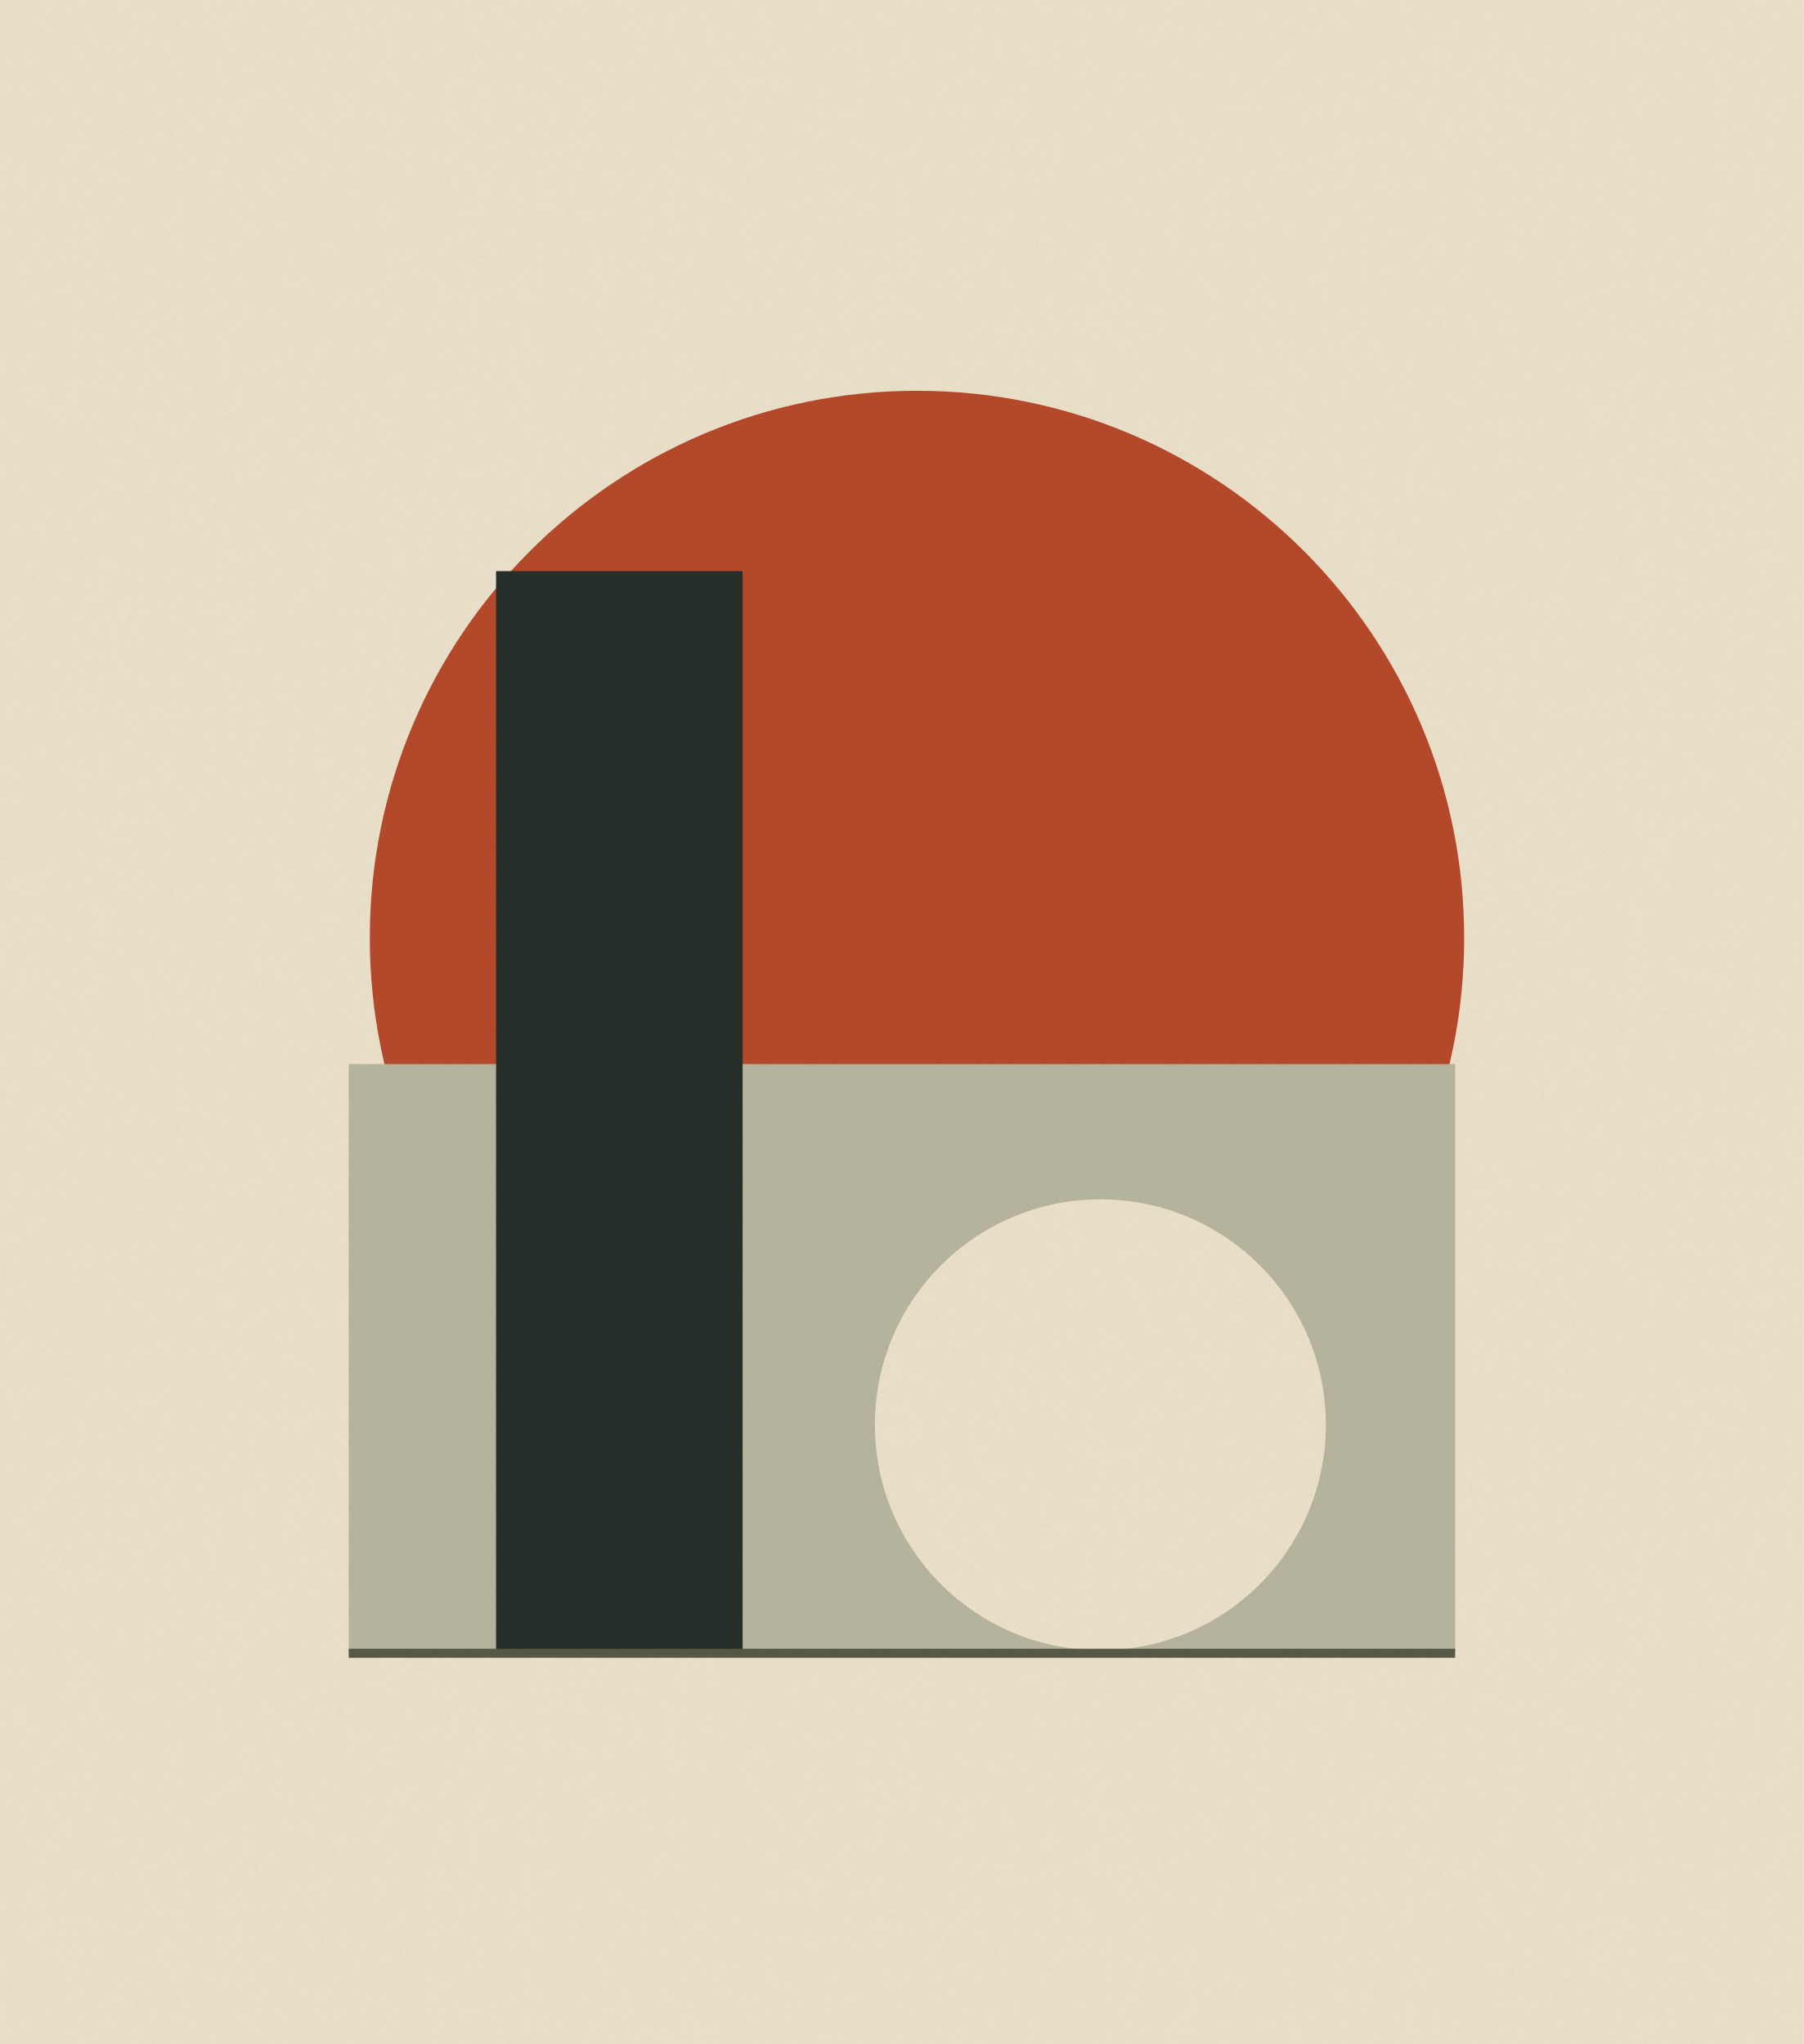
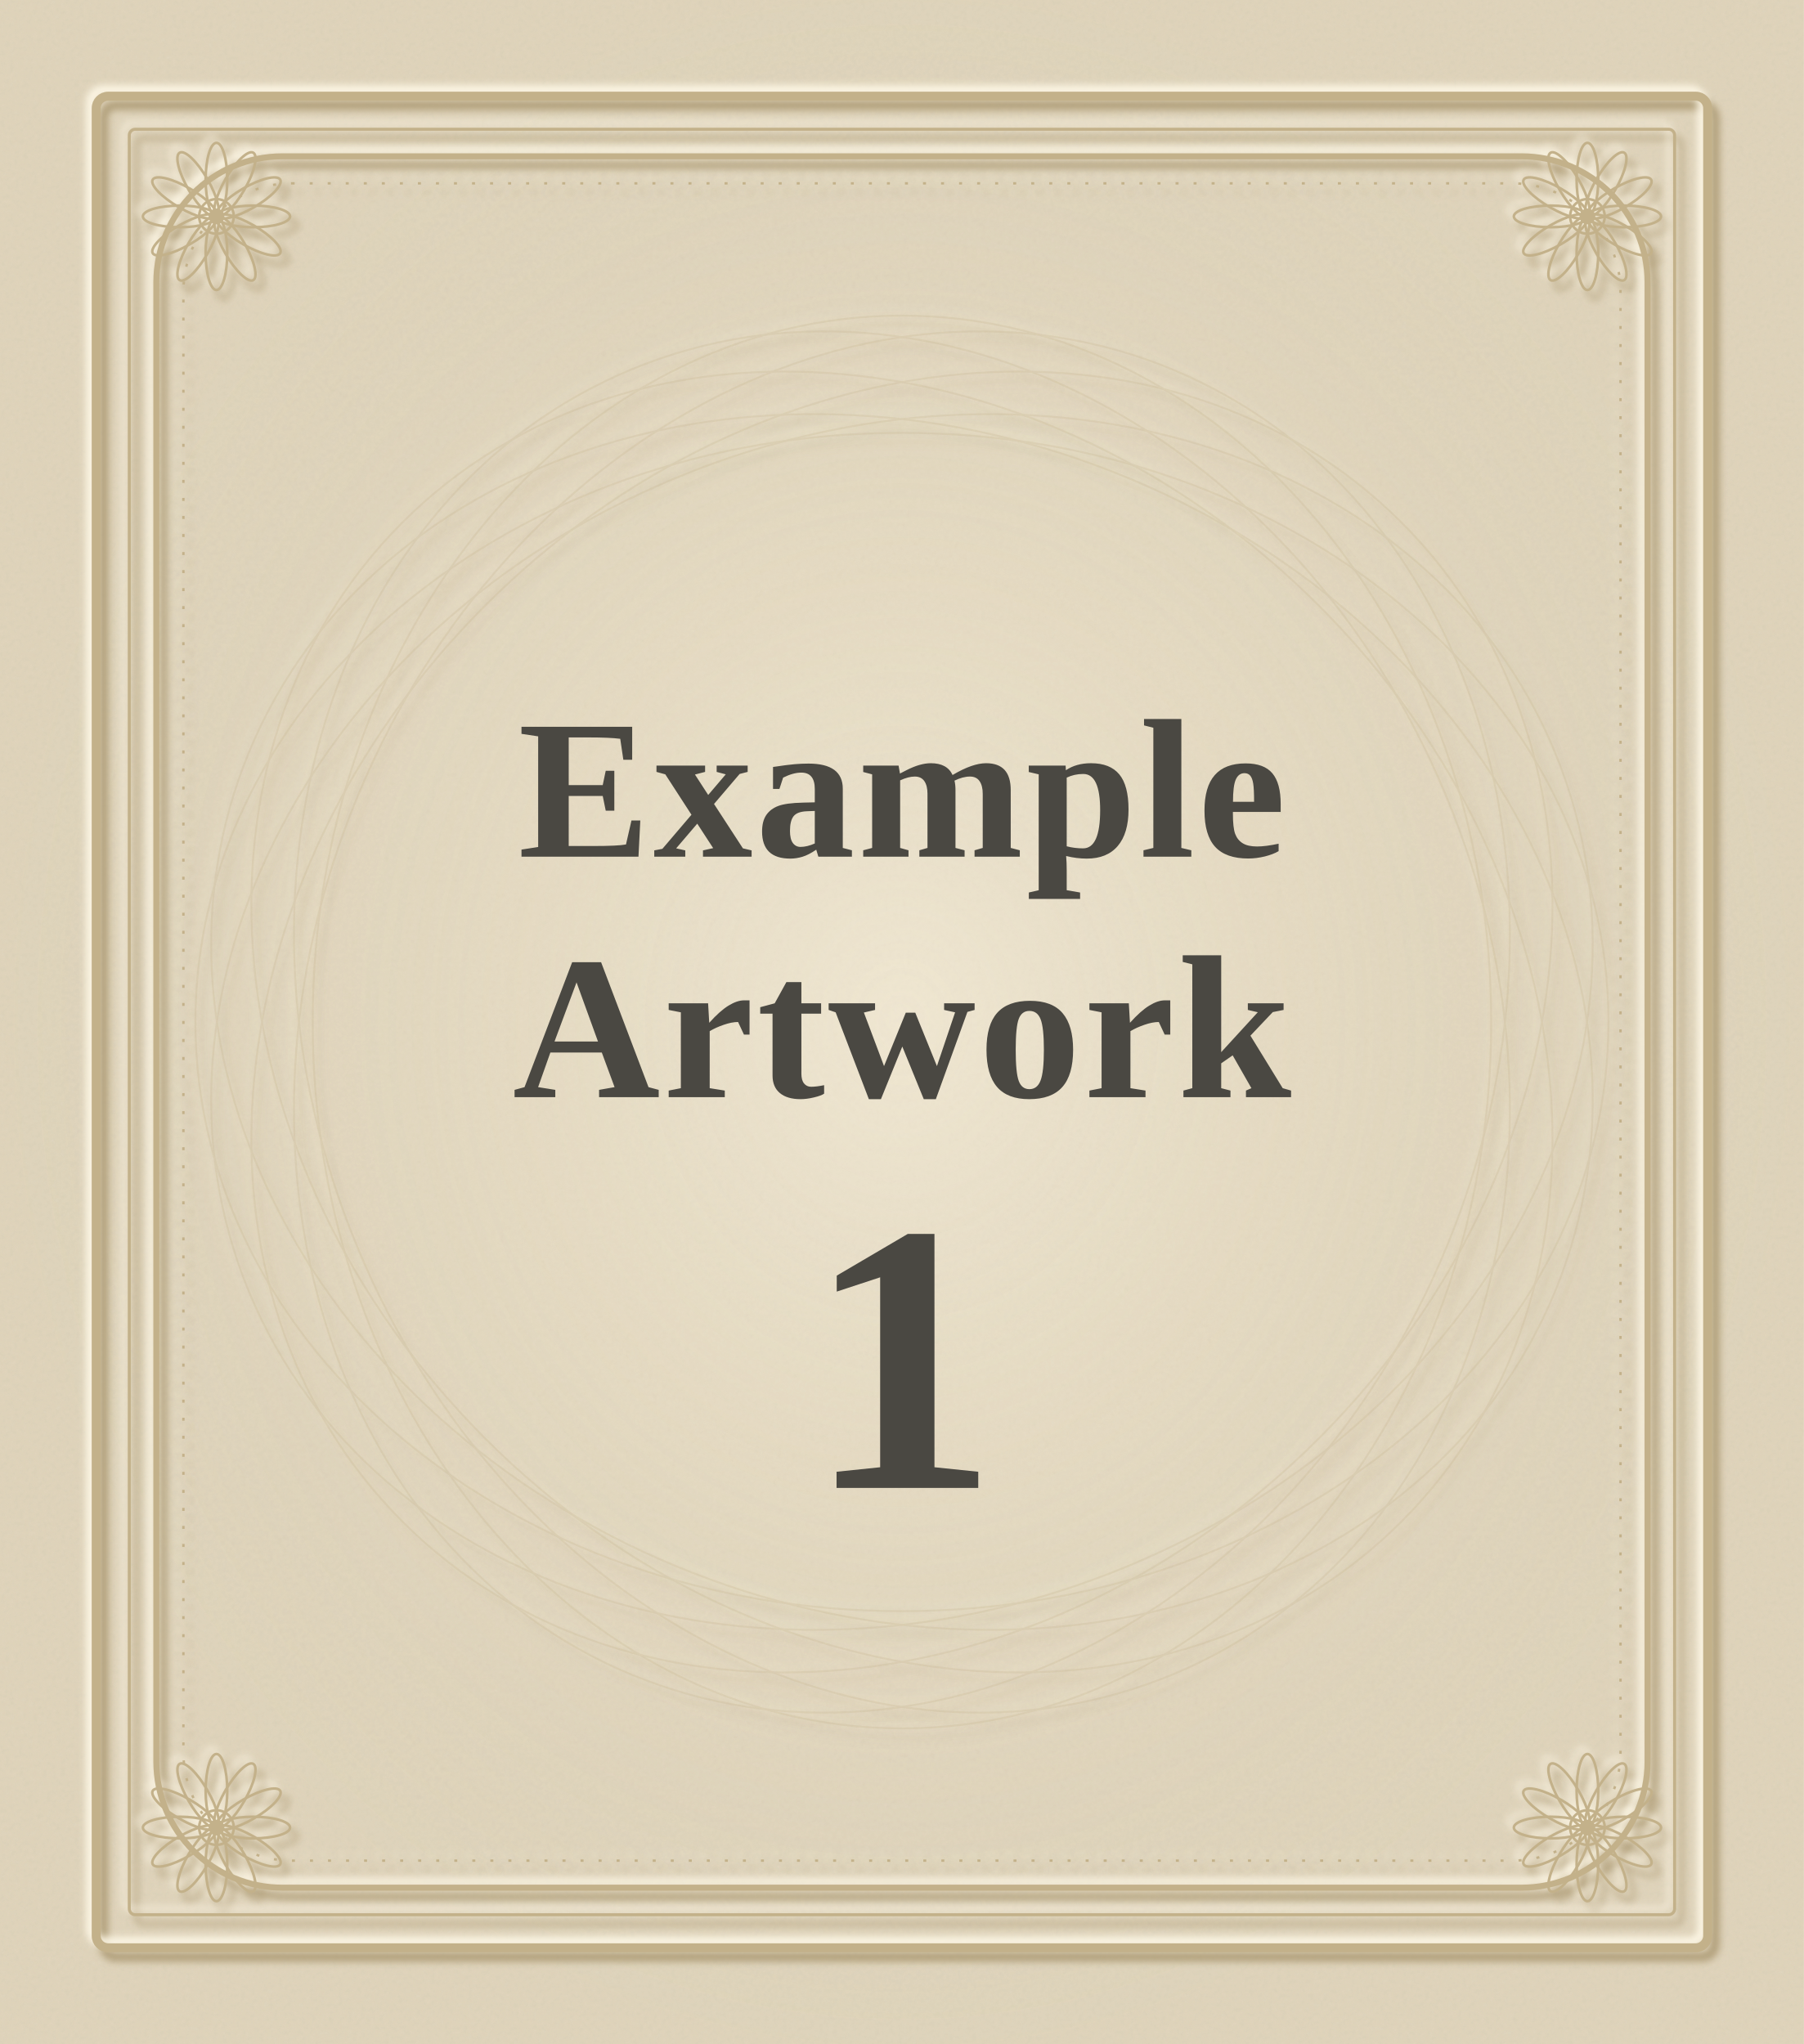
- <svg xmlns="http://www.w3.org/2000/svg" viewBox="0 0 600 680">
+ <svg xmlns="http://www.w3.org/2000/svg" viewBox="0 0 600 680" role="img" aria-labelledby="title desc">
  <defs>
-     <filter id="grain">
-       <feTurbulence baseFrequency=".5" numOctaves="3" stitchTiles="stitch" />
+     <filter id="paper">
+       <feTurbulence type="fractalNoise" baseFrequency=".65" numOctaves="3" seed="13" stitchTiles="stitch" />
      <feColorMatrix type="saturate" values="0" />
      <feComponentTransfer>
        <feFuncA type="linear" slope=".055" />
      </feComponentTransfer>
      <feBlend in="SourceGraphic" mode="multiply" />
    </filter>
+     <filter id="emboss" x="-25%" y="-25%" width="150%" height="150%" color-interpolation-filters="sRGB">
+       <feGaussianBlur in="SourceAlpha" stdDeviation="1.25" result="blur" />
+       <feOffset in="blur" dx="2.4" dy="3" result="shade" />
+       <feFlood flood-color="#a28e65" flood-opacity=".8" />
+       <feComposite in2="shade" operator="in" result="dark" />
+       <feOffset in="blur" dx="-1.8" dy="-2" result="shine" />
+       <feFlood flood-color="#fff9e8" />
+       <feComposite in2="shine" operator="in" result="bright" />
+       <feMerge>
+         <feMergeNode in="dark" />
+         <feMergeNode in="bright" />
+         <feMergeNode in="SourceGraphic" />
+       </feMerge>
+     </filter>
+     <radialGradient id="stock">
+       <stop stop-color="#fff9e8" stop-opacity=".3" />
+       <stop offset="1" stop-color="#a28e65" stop-opacity=".15" />
+     </radialGradient>
+     <g id="flower">
+       <ellipse cx="0" cy="-17" rx="5" ry="17" transform="rotate(0)" />
+       <ellipse cx="0" cy="-17" rx="5" ry="17" transform="rotate(30)" />
+       <ellipse cx="0" cy="-17" rx="5" ry="17" transform="rotate(60)" />
+       <ellipse cx="0" cy="-17" rx="5" ry="17" transform="rotate(90)" />
+       <ellipse cx="0" cy="-17" rx="5" ry="17" transform="rotate(120)" />
+       <ellipse cx="0" cy="-17" rx="5" ry="17" transform="rotate(150)" />
+       <ellipse cx="0" cy="-17" rx="5" ry="17" transform="rotate(180)" />
+       <ellipse cx="0" cy="-17" rx="5" ry="17" transform="rotate(210)" />
+       <ellipse cx="0" cy="-17" rx="5" ry="17" transform="rotate(240)" />
+       <ellipse cx="0" cy="-17" rx="5" ry="17" transform="rotate(270)" />
+       <ellipse cx="0" cy="-17" rx="5" ry="17" transform="rotate(300)" />
+       <ellipse cx="0" cy="-17" rx="5" ry="17" transform="rotate(330)" />
+       <circle r="8" />
+       <circle r="3" />
+     </g>
  </defs>
-   <g filter="url(#grain)">
-     <path fill="#e9dfc8" d="M0 0h600v680H0z" />
-     <circle cx="305" cy="312" r="182" fill="#b4492b" />
-     <path d="M116 354h368v196H116z" fill="#b6b49b" />
-     <path d="M165 190h82v360h-82z" fill="#252f2b" />
-     <circle cx="366" cy="474" r="75" fill="#e9dfc8" />
-     <path d="M116 550h368" stroke="#565944" stroke-width="3" />
+   <path fill="#e9dfc8" d="M0 0h600v680H0z" />
+   <path fill="url(#stock)" filter="url(#paper)" d="M0 0h600v680H0z" />
+   <g fill="none" stroke="#c3b18a" filter="url(#emboss)">
+     <rect x="32" y="32" width="536" height="616" rx="4" stroke-width="3" />
+     <rect x="43" y="43" width="514" height="594" rx="2" stroke-width="1" />
+     <rect x="52" y="52" width="496" height="576" rx="42" stroke-width="2" />
+     <rect x="61" y="61" width="478" height="558" rx="36" stroke-width=".8" stroke-dasharray="1 5" />
+     <g opacity=".23" stroke-width=".65">
+       <ellipse cx="300" cy="340" rx="196" ry="235" transform="rotate(0 300 340)" />
+       <ellipse cx="300" cy="340" rx="196" ry="235" transform="rotate(22.5 300 340)" />
+       <ellipse cx="300" cy="340" rx="196" ry="235" transform="rotate(45 300 340)" />
+       <ellipse cx="300" cy="340" rx="196" ry="235" transform="rotate(67.5 300 340)" />
+       <ellipse cx="300" cy="340" rx="196" ry="235" transform="rotate(90 300 340)" />
+       <ellipse cx="300" cy="340" rx="196" ry="235" transform="rotate(112.5 300 340)" />
+       <ellipse cx="300" cy="340" rx="196" ry="235" transform="rotate(135 300 340)" />
+       <ellipse cx="300" cy="340" rx="196" ry="235" transform="rotate(157.5 300 340)" />
+     </g>
+     <use href="#flower" transform="translate(72 72) scale(.72)" stroke-width="1.2" />
+     <use href="#flower" transform="translate(528 72) scale(.72)" stroke-width="1.2" />
+     <use href="#flower" transform="translate(72 608) scale(.72)" stroke-width="1.2" />
+     <use href="#flower" transform="translate(528 608) scale(.72)" stroke-width="1.2" />
+   </g>
+   <g text-anchor="middle" font-family="Georgia, 'Times New Roman', serif" font-weight="700" fill="#4a4842">
+     <text x="300" y="285" font-size="66" letter-spacing="1">Example</text>
+     <text x="300" y="365" font-size="68" letter-spacing="1">Artwork</text>
+     <text x="300" y="495" font-size="128">1</text>
  </g>
</svg>
